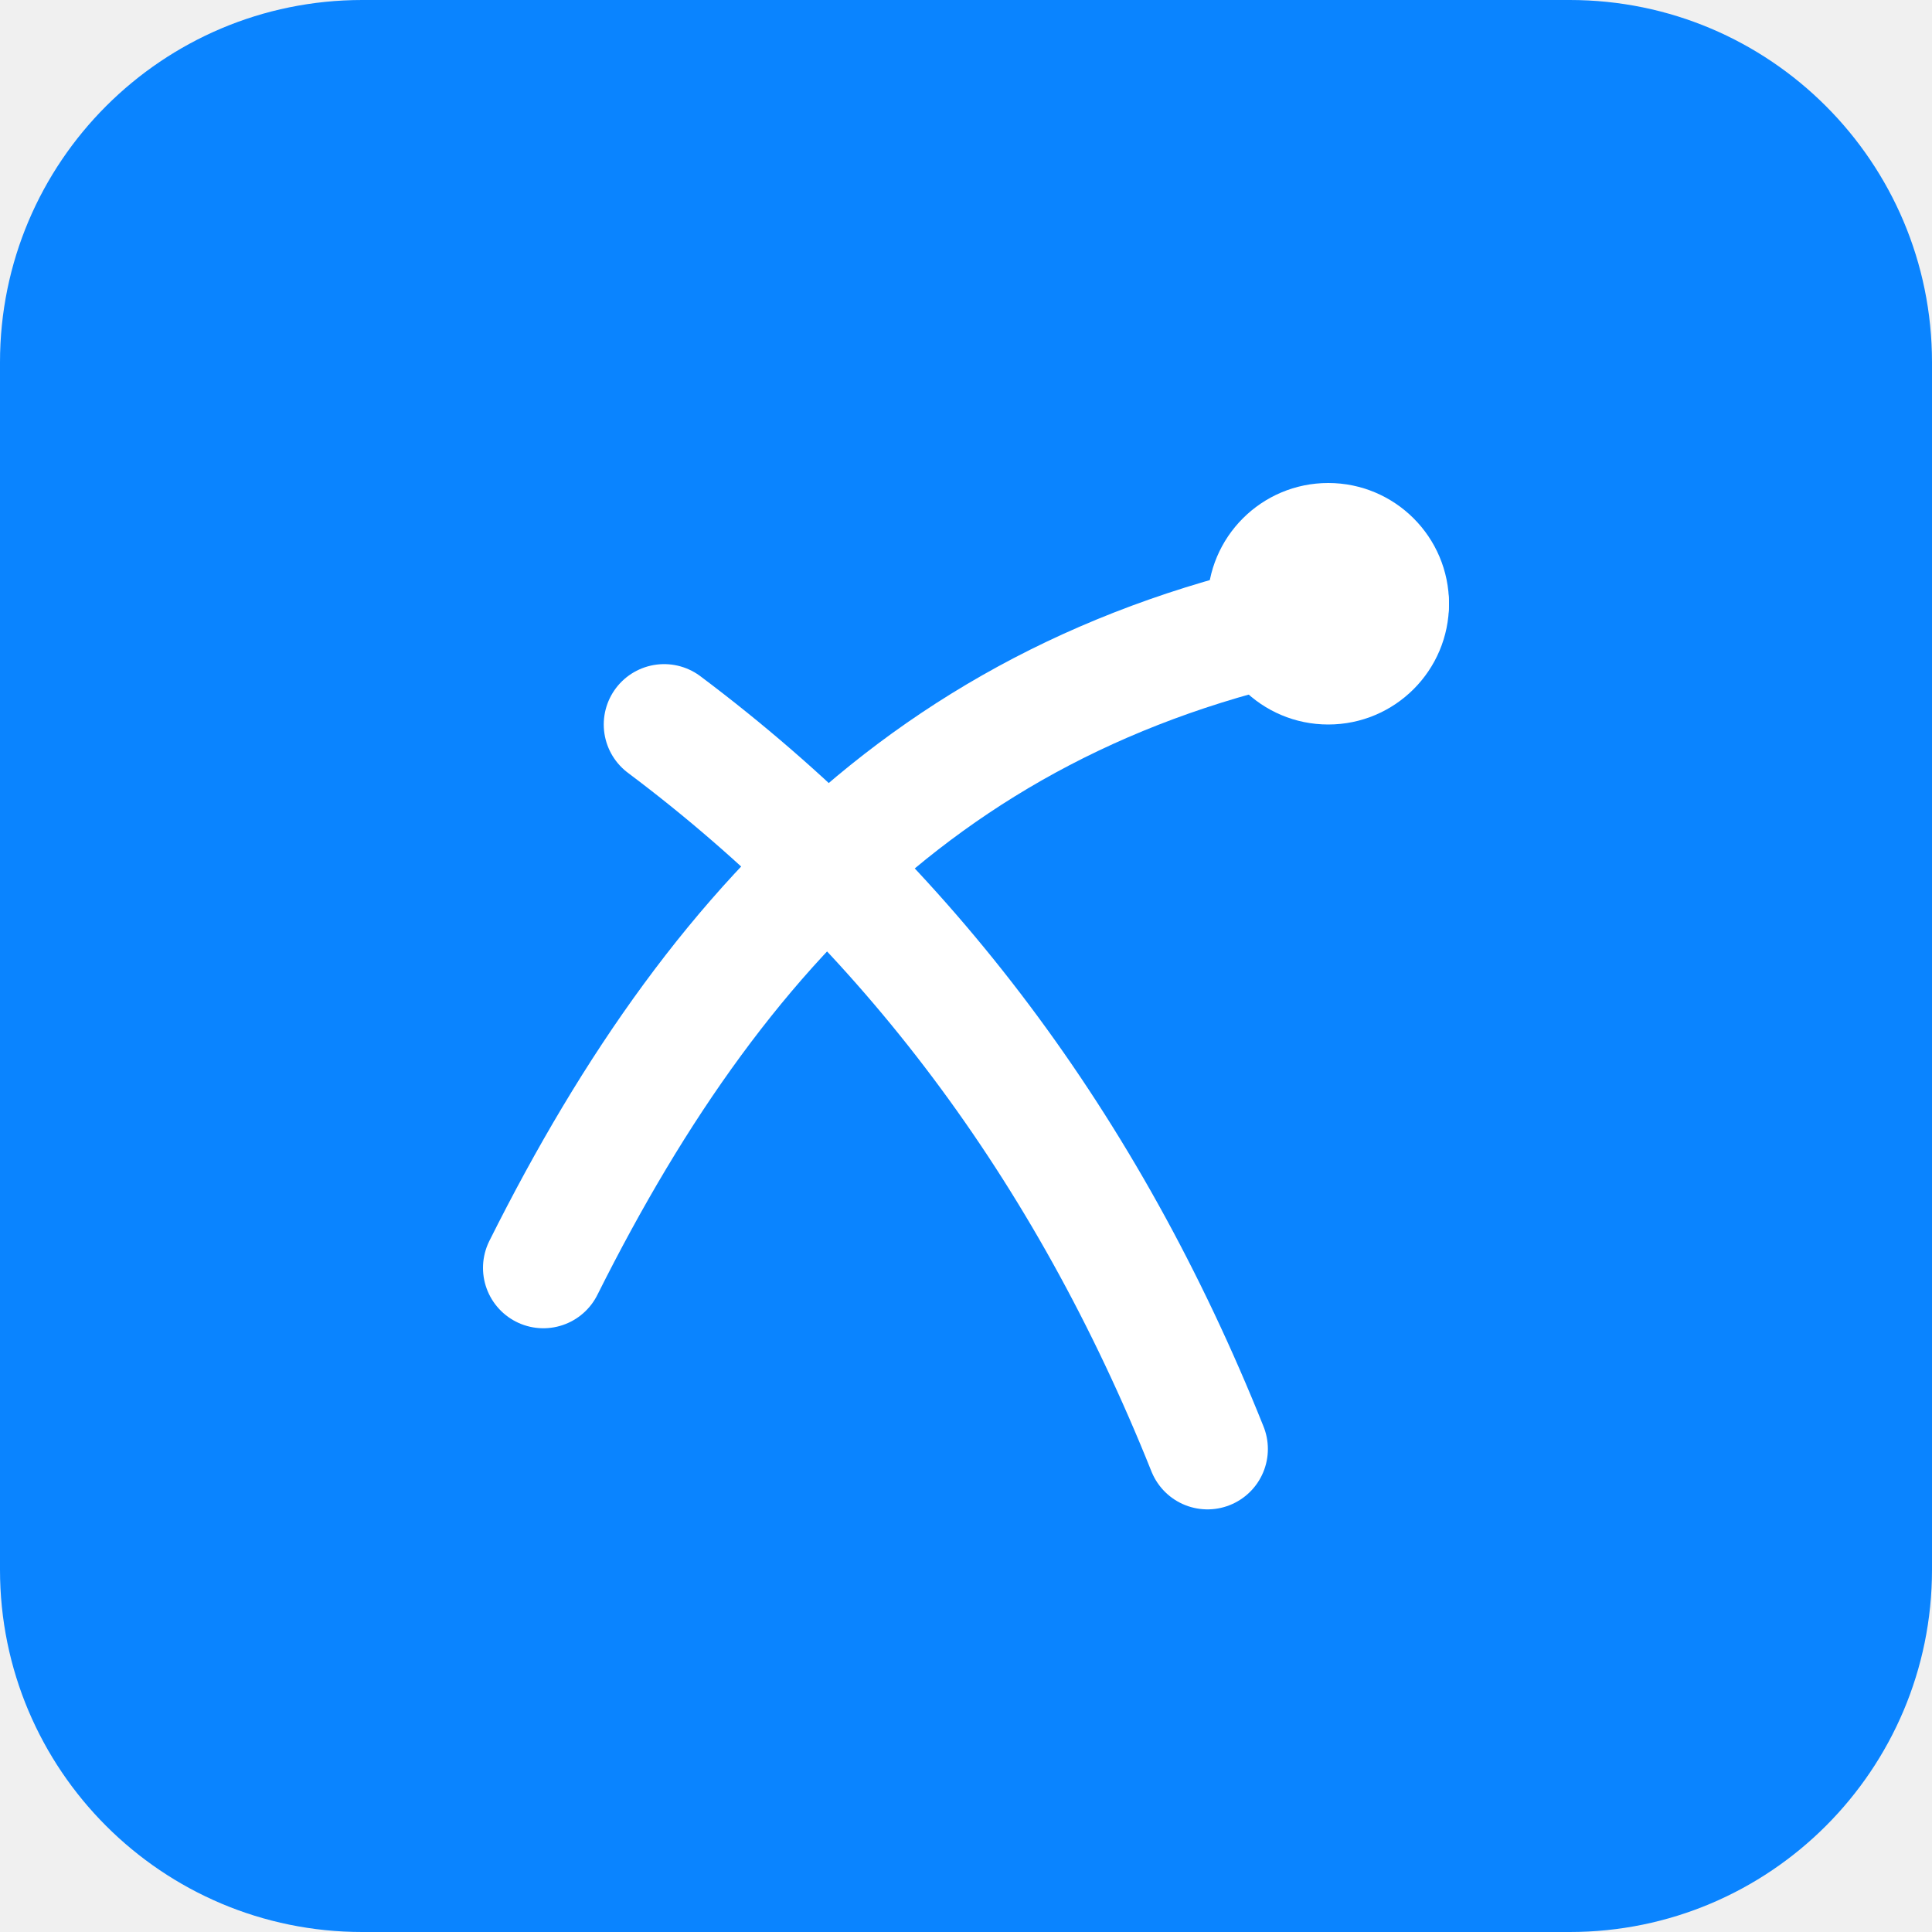
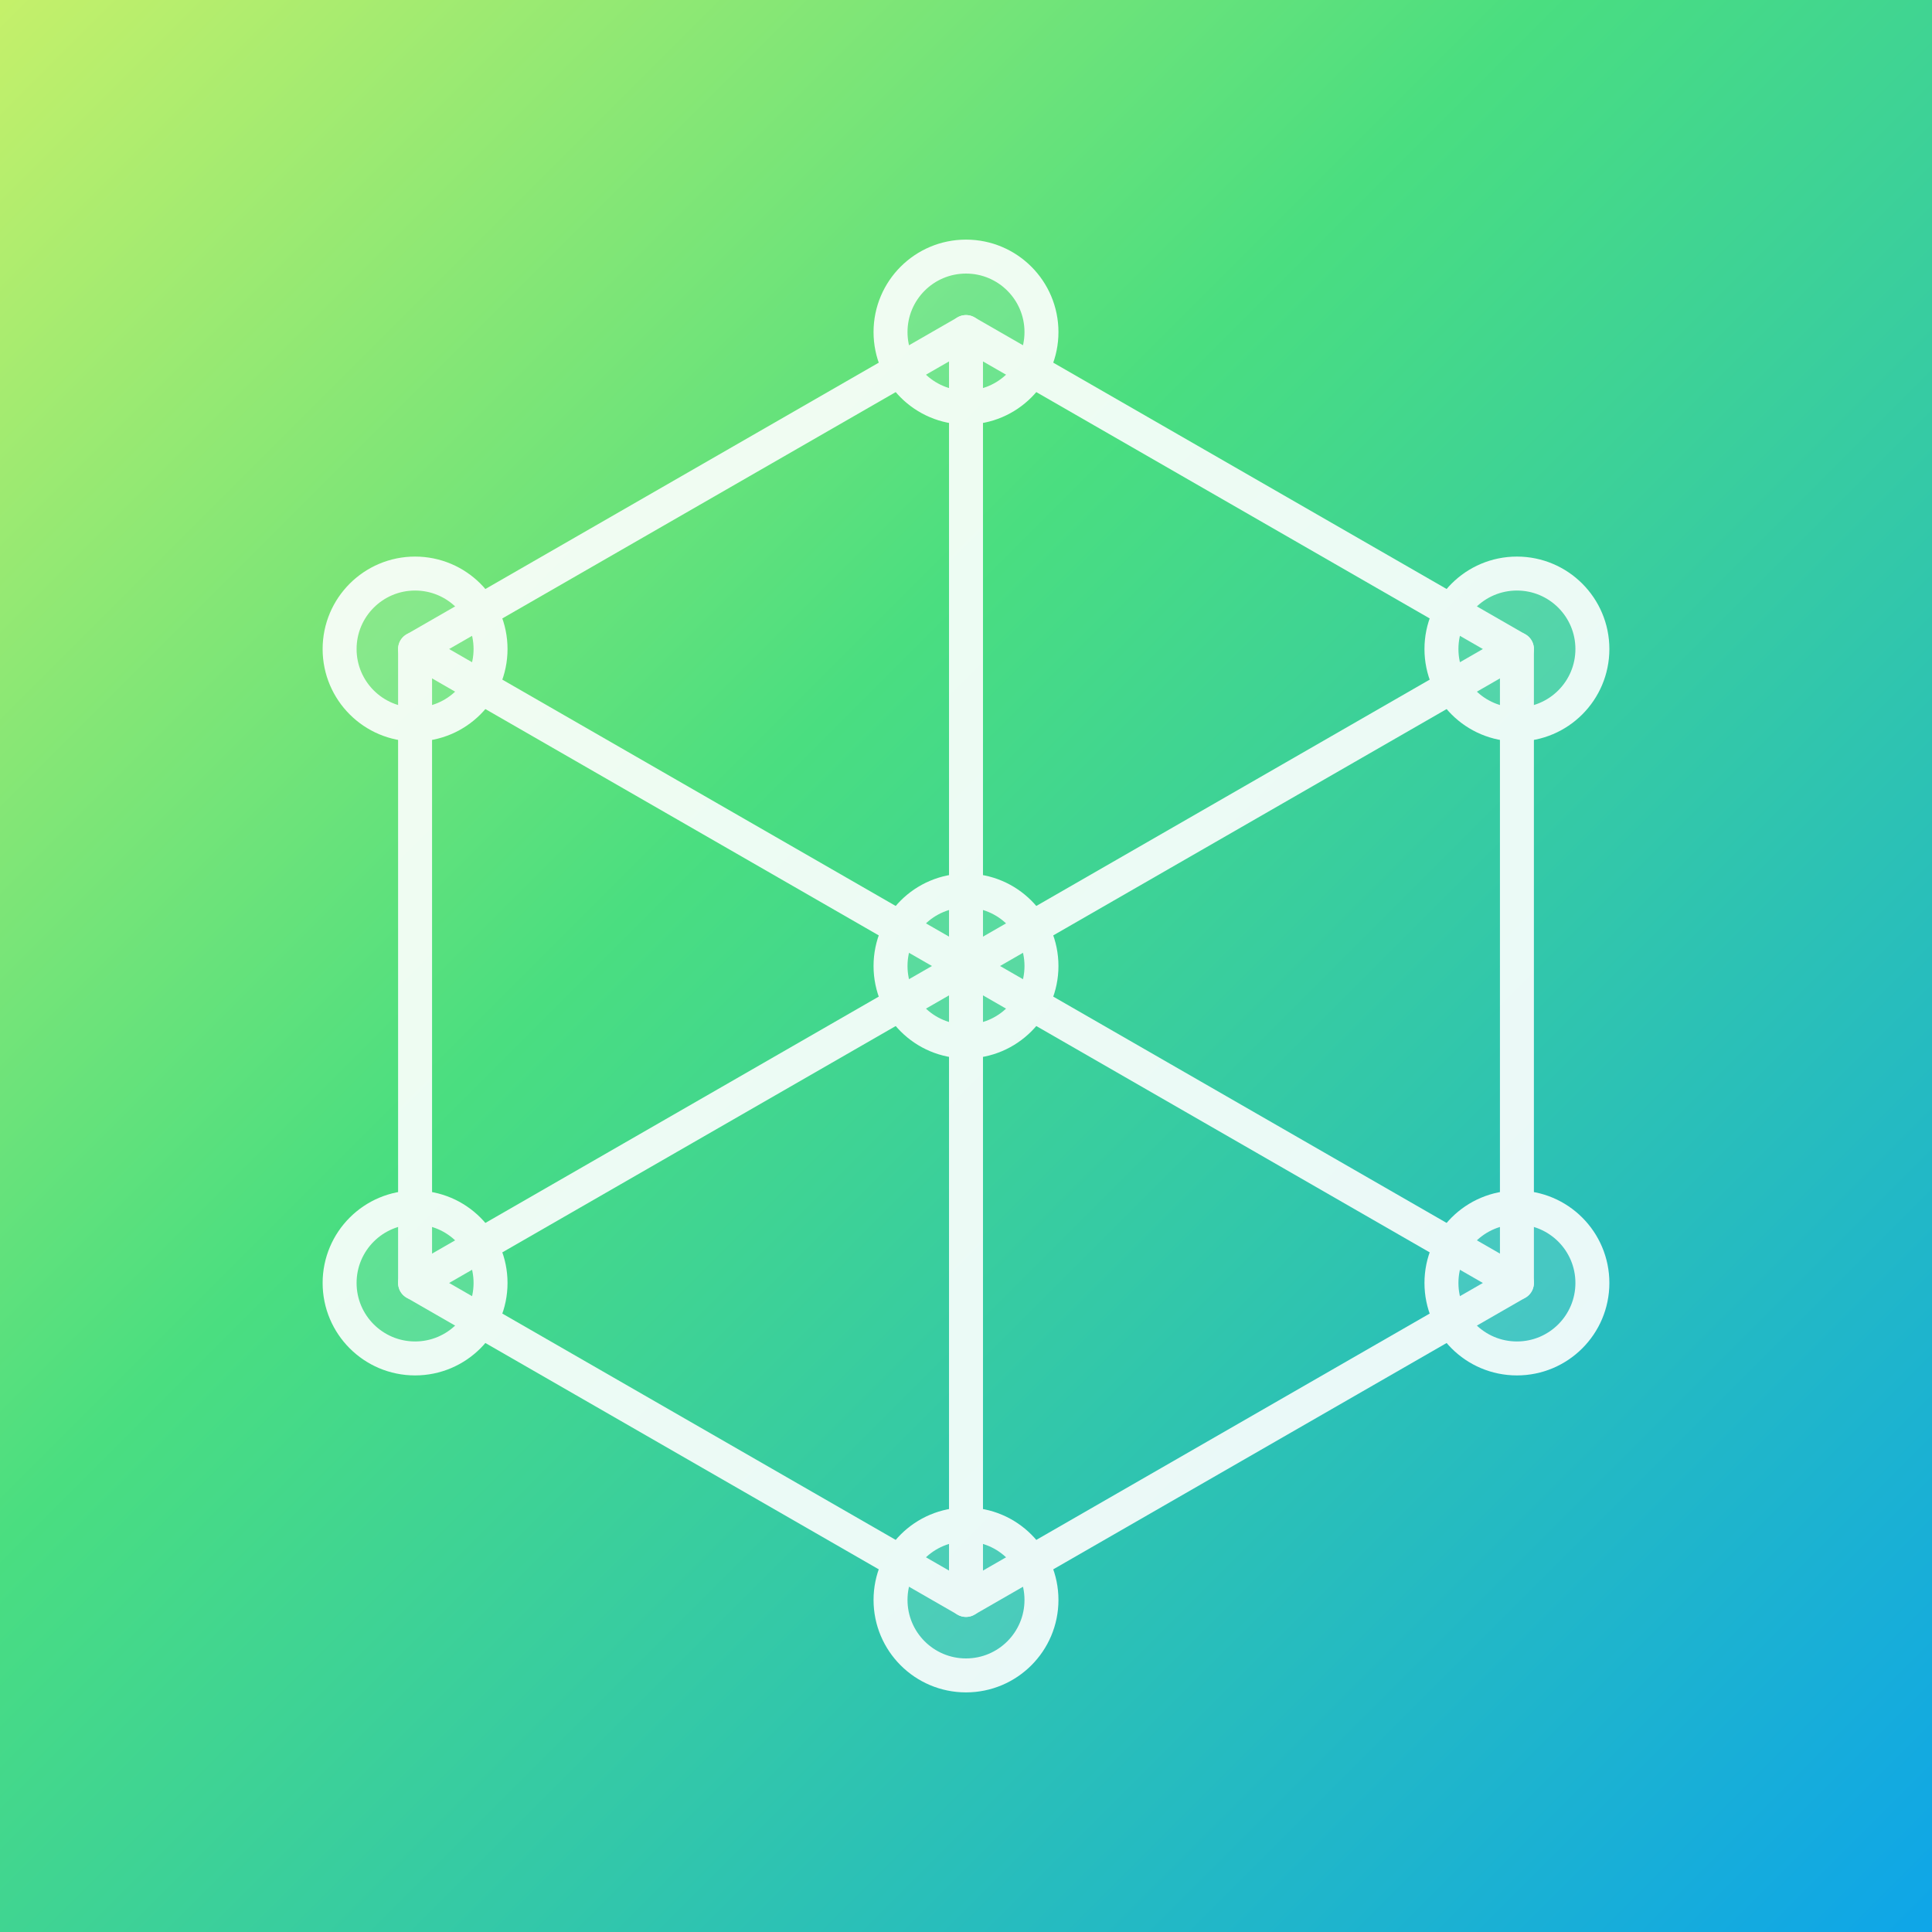
- <svg xmlns="http://www.w3.org/2000/svg" viewBox="0 0 64 64" fill="none">
-   <rect width="64" height="64" rx="12" fill="#0A84FF" />
-   <path d="M18 42c6-12 14-20 28-22M22 24c8 6 14 14 18 24" stroke="#ffffff" stroke-width="4" stroke-linecap="round" />
-   <circle cx="44" cy="20" r="4" fill="#ffffff" />
+ <svg xmlns="http://www.w3.org/2000/svg" viewBox="0 0 256 256" width="100%" height="100%">
+   <defs>
+     <linearGradient id="fm-grad" x1="0%" y1="0%" x2="100%" y2="100%">
+       <stop offset="0%" stop-color="#c6f06a" />
+       <stop offset="40%" stop-color="#4ade80" />
+       <stop offset="100%" stop-color="#0ea5e9" />
+     </linearGradient>
+   </defs>
+   <rect width="256" height="256" fill="url(#fm-grad)" />
+   <g stroke="#ffffff" stroke-width="4.5" stroke-linecap="round" stroke-linejoin="round" opacity="0.9">
+     <path fill="none" d="M128 44 L201 86 L201 170 L128 212 L55 170 L55 86 Z" />
+     <path fill="none" d="M128 44 L128 128" />
+     <path fill="none" d="M201 86 L128 128" />
+     <path fill="none" d="M201 170 L128 128" />
+     <path fill="none" d="M128 212 L128 128" />
+     <path fill="none" d="M55 170 L128 128" />
+     <path fill="none" d="M55 86 L128 128" />
+     <g fill="#ffffff" fill-opacity="0.15">
+       <circle cx="128" cy="128" r="10" />
+       <circle cx="128" cy="44" r="10" />
+       <circle cx="201" cy="86" r="10" />
+       <circle cx="201" cy="170" r="10" />
+       <circle cx="128" cy="212" r="10" />
+       <circle cx="55" cy="170" r="10" />
+       <circle cx="55" cy="86" r="10" />
+     </g>
+   </g>
</svg>
